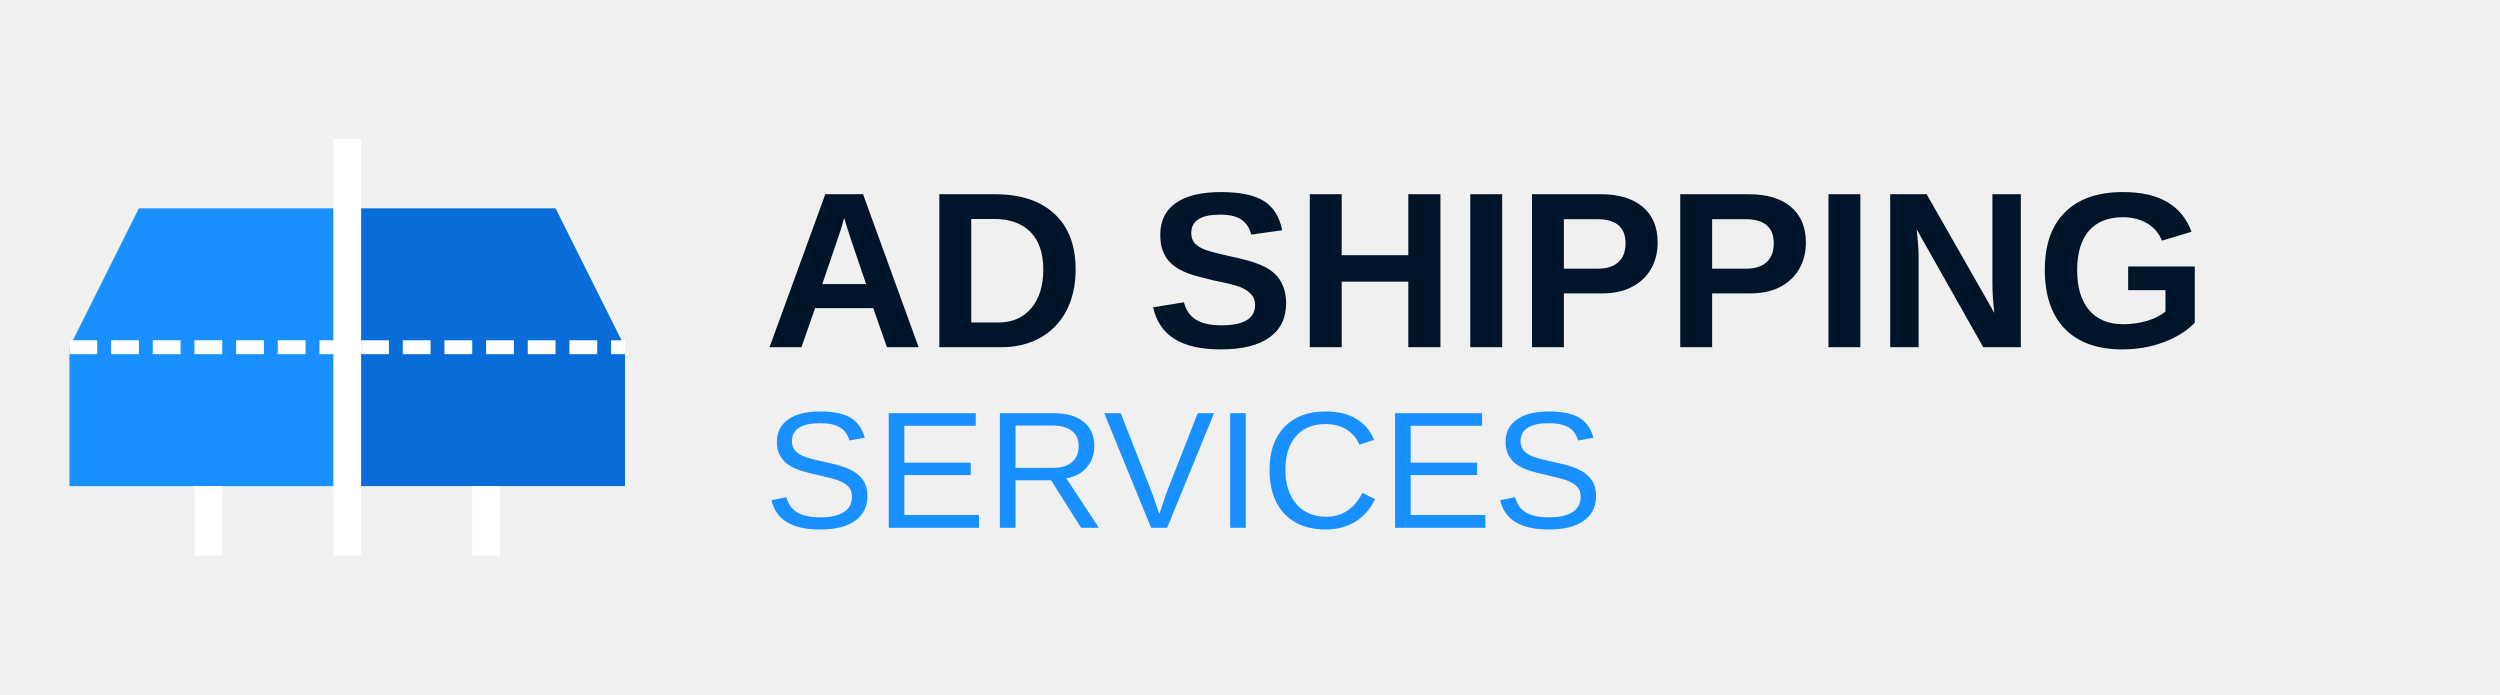
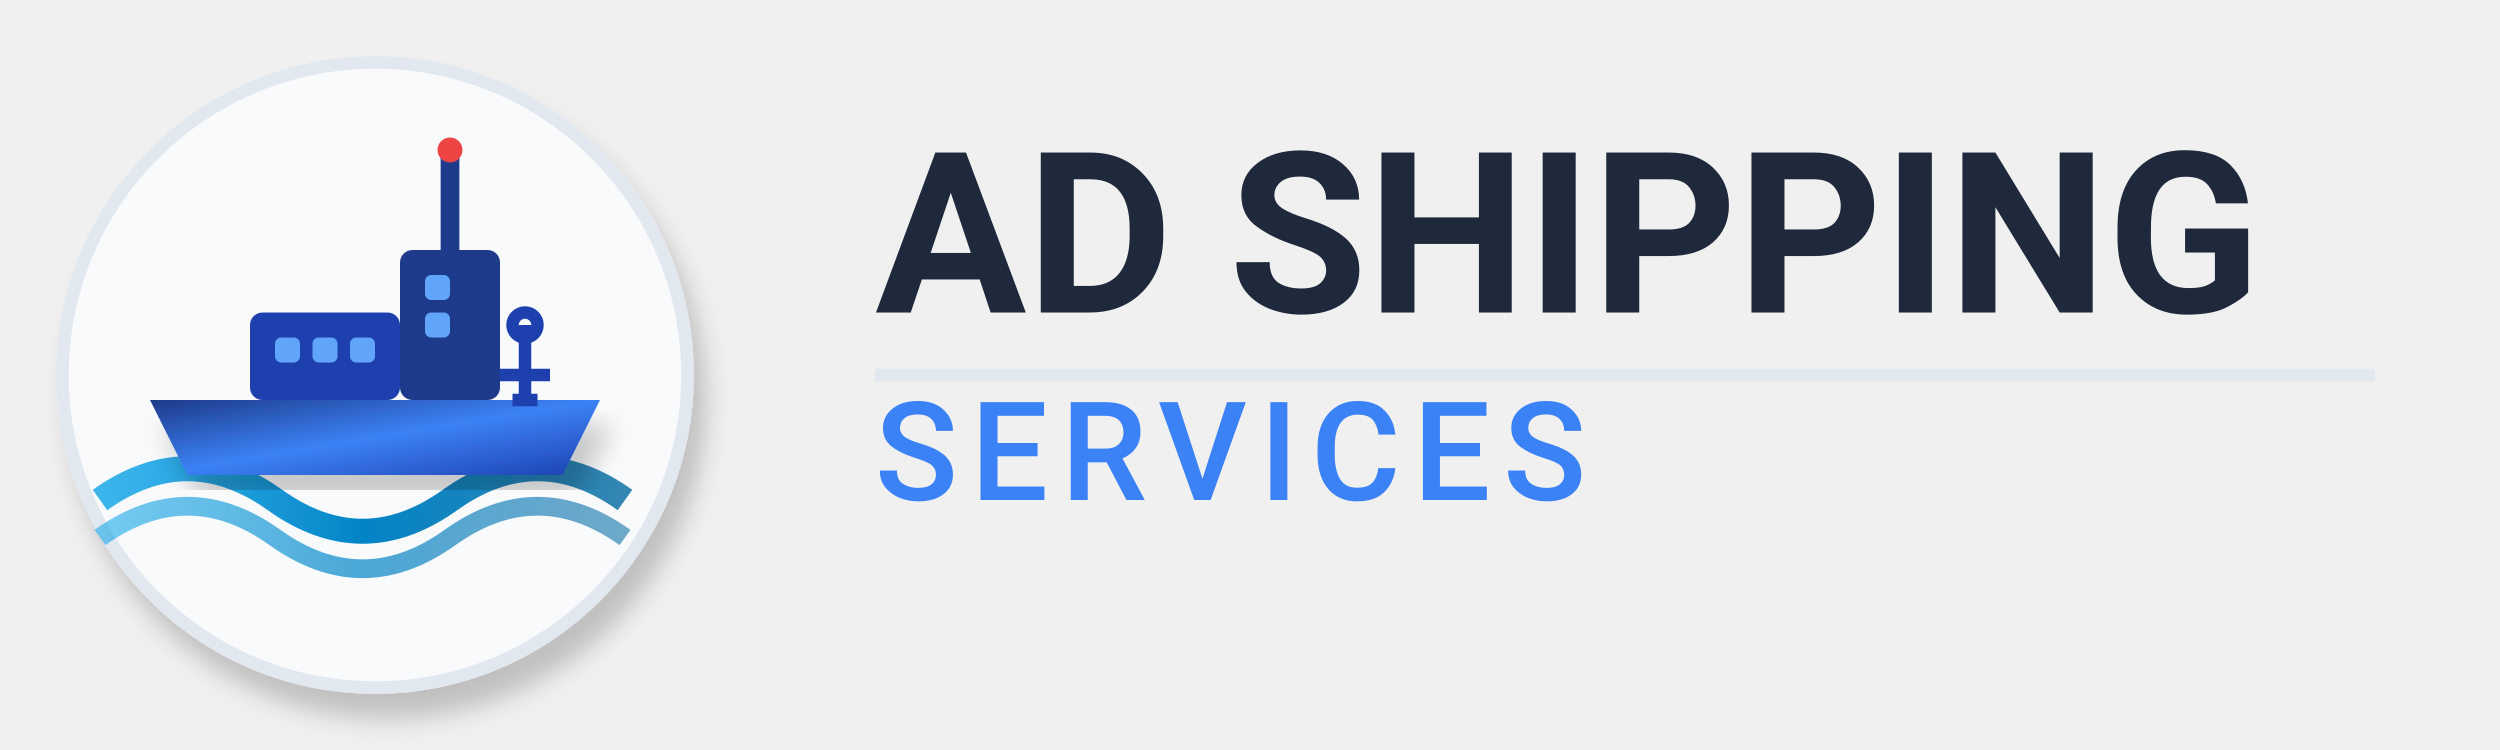
- <svg xmlns="http://www.w3.org/2000/svg" width="180" height="50" viewBox="0 0 180 50">
-   <path d="M25,35 L5,35 L5,25 L10,15 L25,15 L25,35 Z" fill="#1890ff" />
-   <path d="M25,15 L40,15 L45,25 L45,35 L25,35 L25,15 Z" fill="#096dd9" />
-   <path d="M25,10 L25,40" stroke="#ffffff" stroke-width="2" />
-   <path d="M15,35 L15,40" stroke="#ffffff" stroke-width="2" />
-   <path d="M35,35 L35,40" stroke="#ffffff" stroke-width="2" />
-   <path d="M5,25 L45,25" stroke="#ffffff" stroke-width="1" stroke-dasharray="2,1" />
-   <text x="55" y="25" font-family="Arial, sans-serif" font-size="16" font-weight="bold" fill="#001529">AD SHIPPING</text>
-   <text x="55" y="38" font-family="Arial, sans-serif" font-size="12" fill="#1890ff">SERVICES</text>
+ <svg xmlns="http://www.w3.org/2000/svg" width="200" height="60" viewBox="0 0 200 60">
+   <defs>
+     <linearGradient id="shipGradient" x1="0%" y1="0%" x2="100%" y2="100%">
+       <stop offset="0%" style="stop-color:#1e3a8a;stop-opacity:1" />
+       <stop offset="50%" style="stop-color:#3b82f6;stop-opacity:1" />
+       <stop offset="100%" style="stop-color:#1e40af;stop-opacity:1" />
+     </linearGradient>
+     <linearGradient id="waveGradient" x1="0%" y1="0%" x2="100%" y2="0%">
+       <stop offset="0%" style="stop-color:#0ea5e9;stop-opacity:0.8" />
+       <stop offset="50%" style="stop-color:#0284c7;stop-opacity:1" />
+       <stop offset="100%" style="stop-color:#0369a1;stop-opacity:0.8" />
+     </linearGradient>
+     <filter id="dropShadow" x="-20%" y="-20%" width="140%" height="140%">
+       <feDropShadow dx="1" dy="2" stdDeviation="1" flood-color="#000000" flood-opacity="0.2" />
+     </filter>
+   </defs>
+   <circle cx="30" cy="30" r="25" fill="#f8fafc" stroke="#e2e8f0" stroke-width="1" filter="url(#dropShadow)" />
+   <path d="M8,40 Q15,35 22,40 T36,40 Q43,35 50,40" stroke="url(#waveGradient)" stroke-width="2" fill="none" />
+   <path d="M8,43 Q15,38 22,43 T36,43 Q43,38 50,43" stroke="url(#waveGradient)" stroke-width="1.5" fill="none" opacity="0.7" />
+   <path d="M12,32 L48,32 L45,38 L15,38 Z" fill="url(#shipGradient)" filter="url(#dropShadow)" />
+   <rect x="20" y="25" width="12" height="7" fill="#1e40af" rx="1" />
+   <rect x="32" y="20" width="8" height="12" fill="#1e3a8a" rx="1" />
+   <rect x="22" y="27" width="2" height="2" fill="#60a5fa" rx="0.5" />
+   <rect x="25" y="27" width="2" height="2" fill="#60a5fa" rx="0.5" />
+   <rect x="28" y="27" width="2" height="2" fill="#60a5fa" rx="0.5" />
+   <rect x="34" y="22" width="2" height="2" fill="#60a5fa" rx="0.5" />
+   <rect x="34" y="25" width="2" height="2" fill="#60a5fa" rx="0.5" />
+   <line x1="36" y1="20" x2="36" y2="12" stroke="#1e3a8a" stroke-width="1.5" />
+   <circle cx="36" cy="12" r="1" fill="#ef4444" />
+   <g transform="translate(42,28)">
+     <path d="M0,-2 L0,4 M-2,2 L2,2 M-1,4 L1,4" stroke="#1e40af" stroke-width="1" fill="none" />
+     <circle cx="0" cy="-2" r="1" fill="none" stroke="#1e40af" stroke-width="1" />
+   </g>
+   <text x="70" y="25" font-family="'Segoe UI', 'Roboto', sans-serif" font-size="18" font-weight="700" fill="#1e293b">AD SHIPPING</text>
+   <text x="70" y="40" font-family="'Segoe UI', 'Roboto', sans-serif" font-size="11" font-weight="500" fill="#3b82f6" letter-spacing="1px">SERVICES</text>
+   <line x1="70" y1="30" x2="190" y2="30" stroke="#e2e8f0" stroke-width="1" />
</svg>
